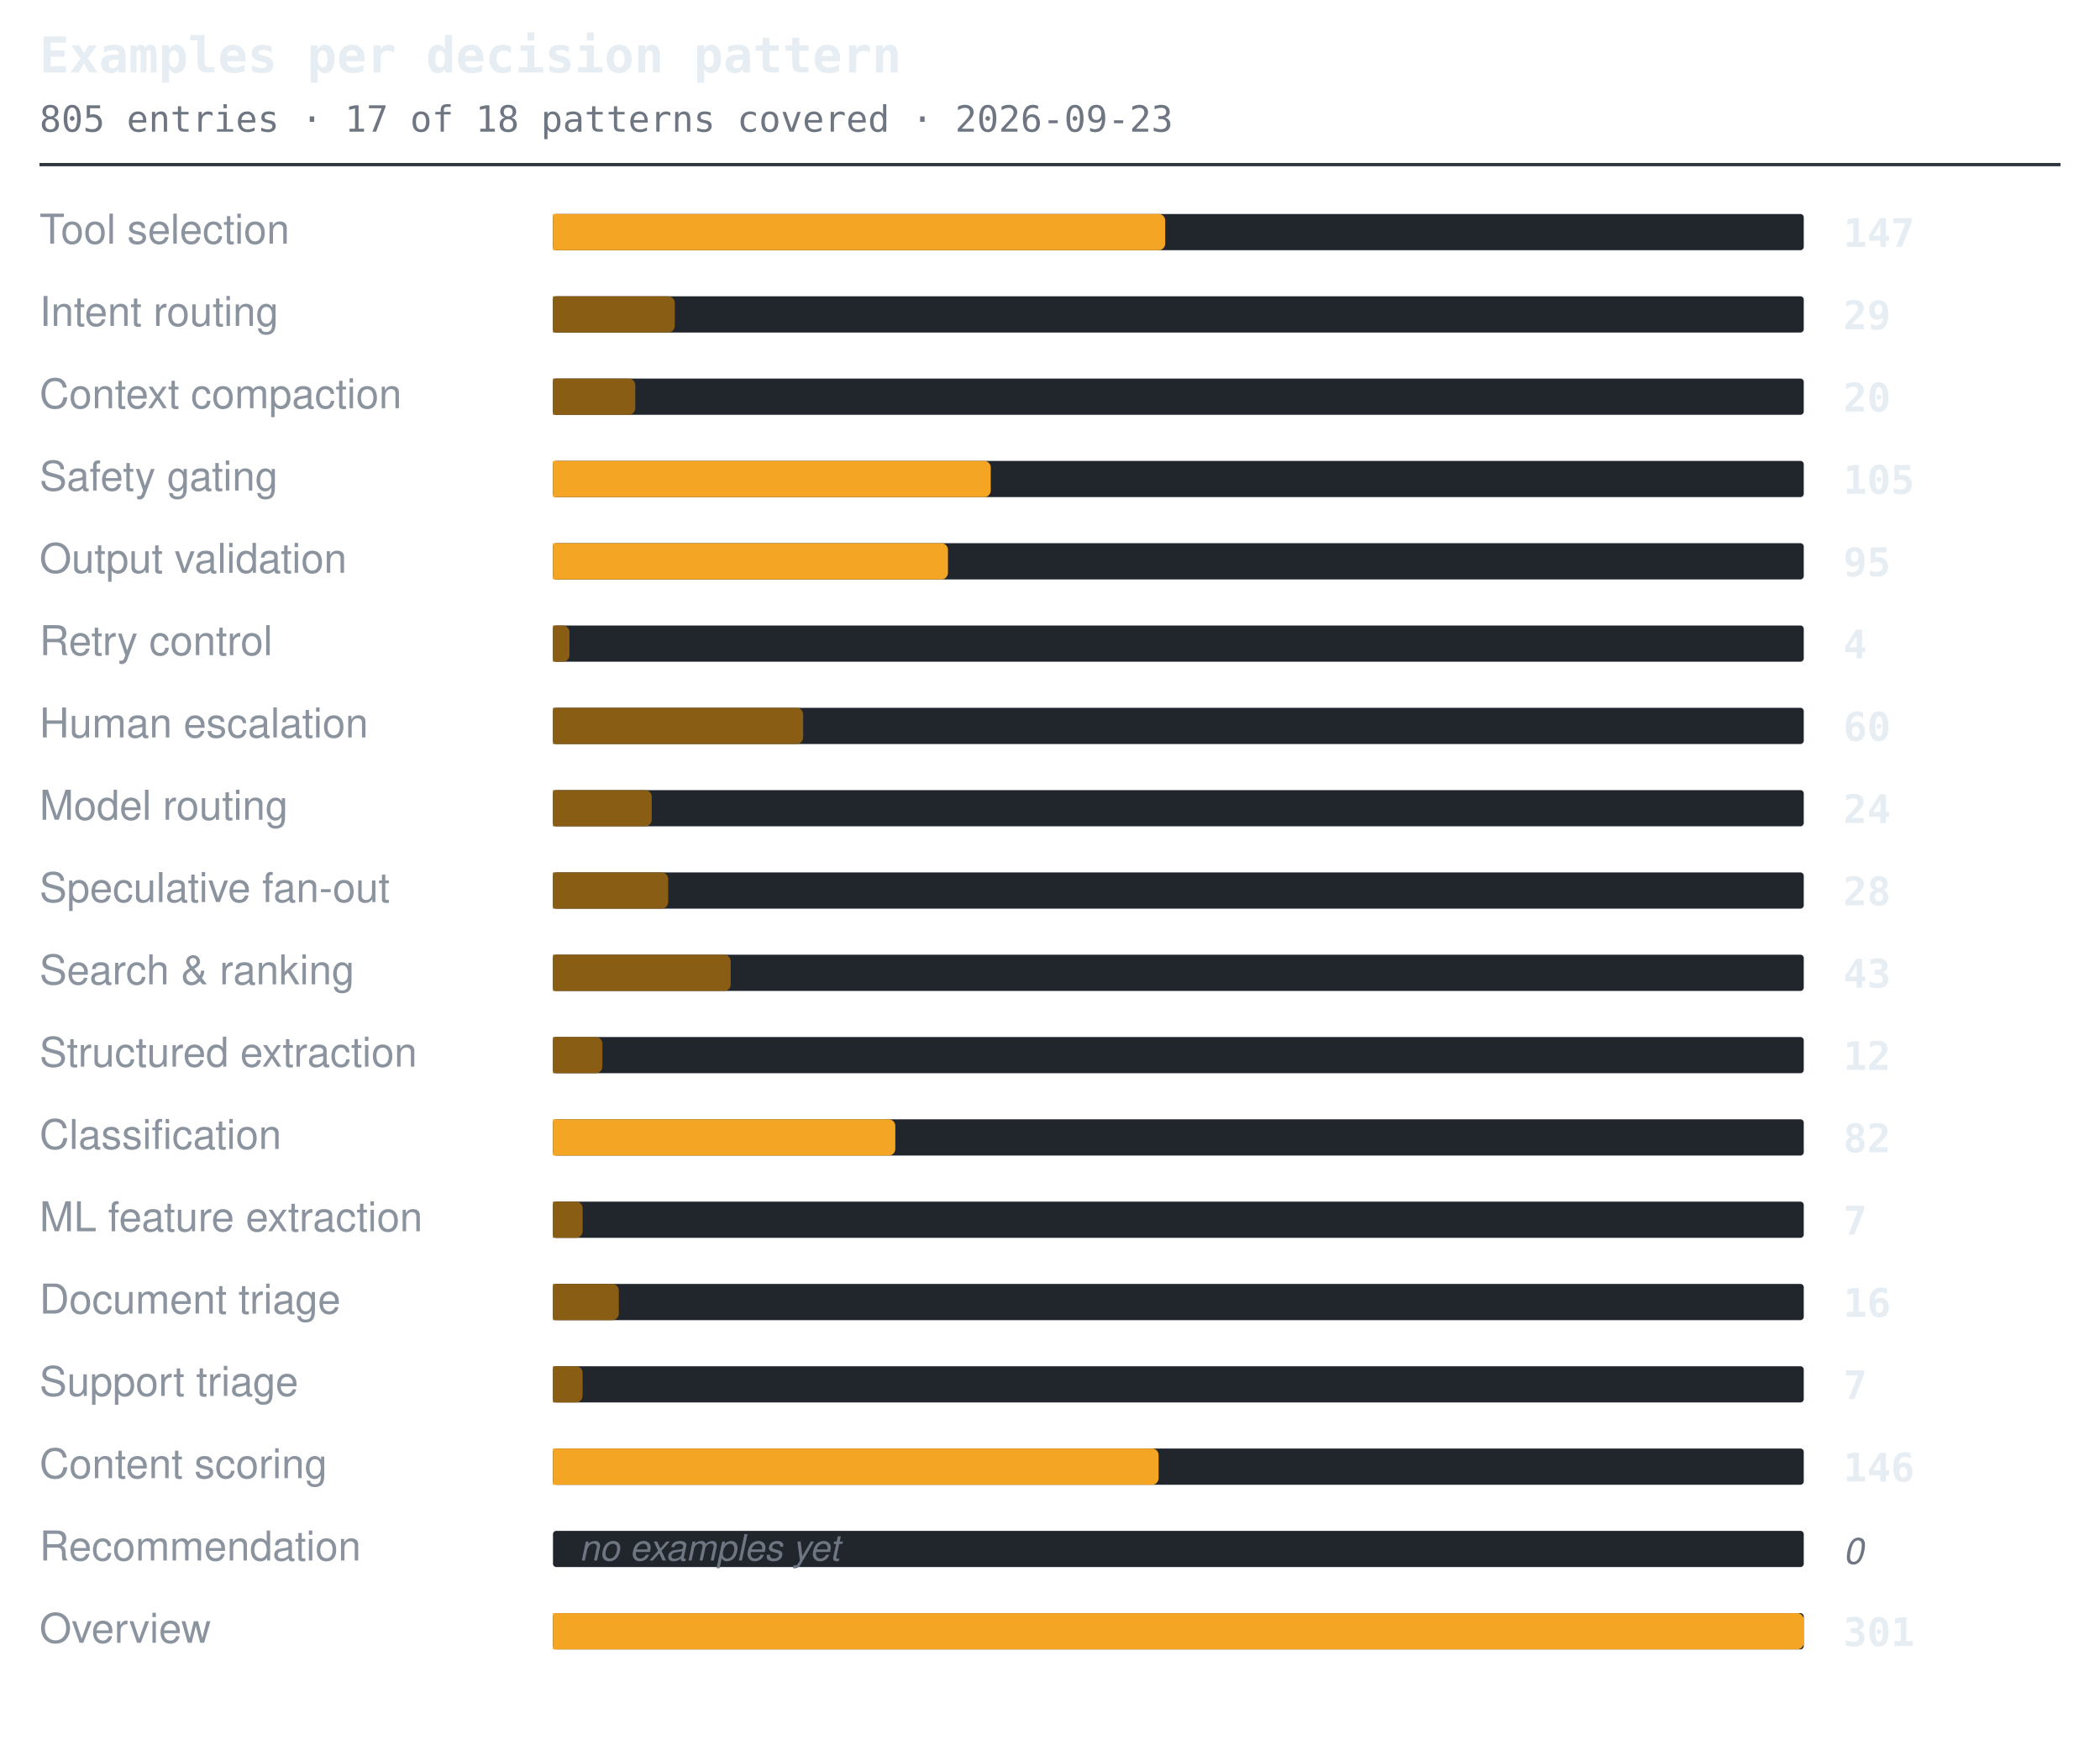
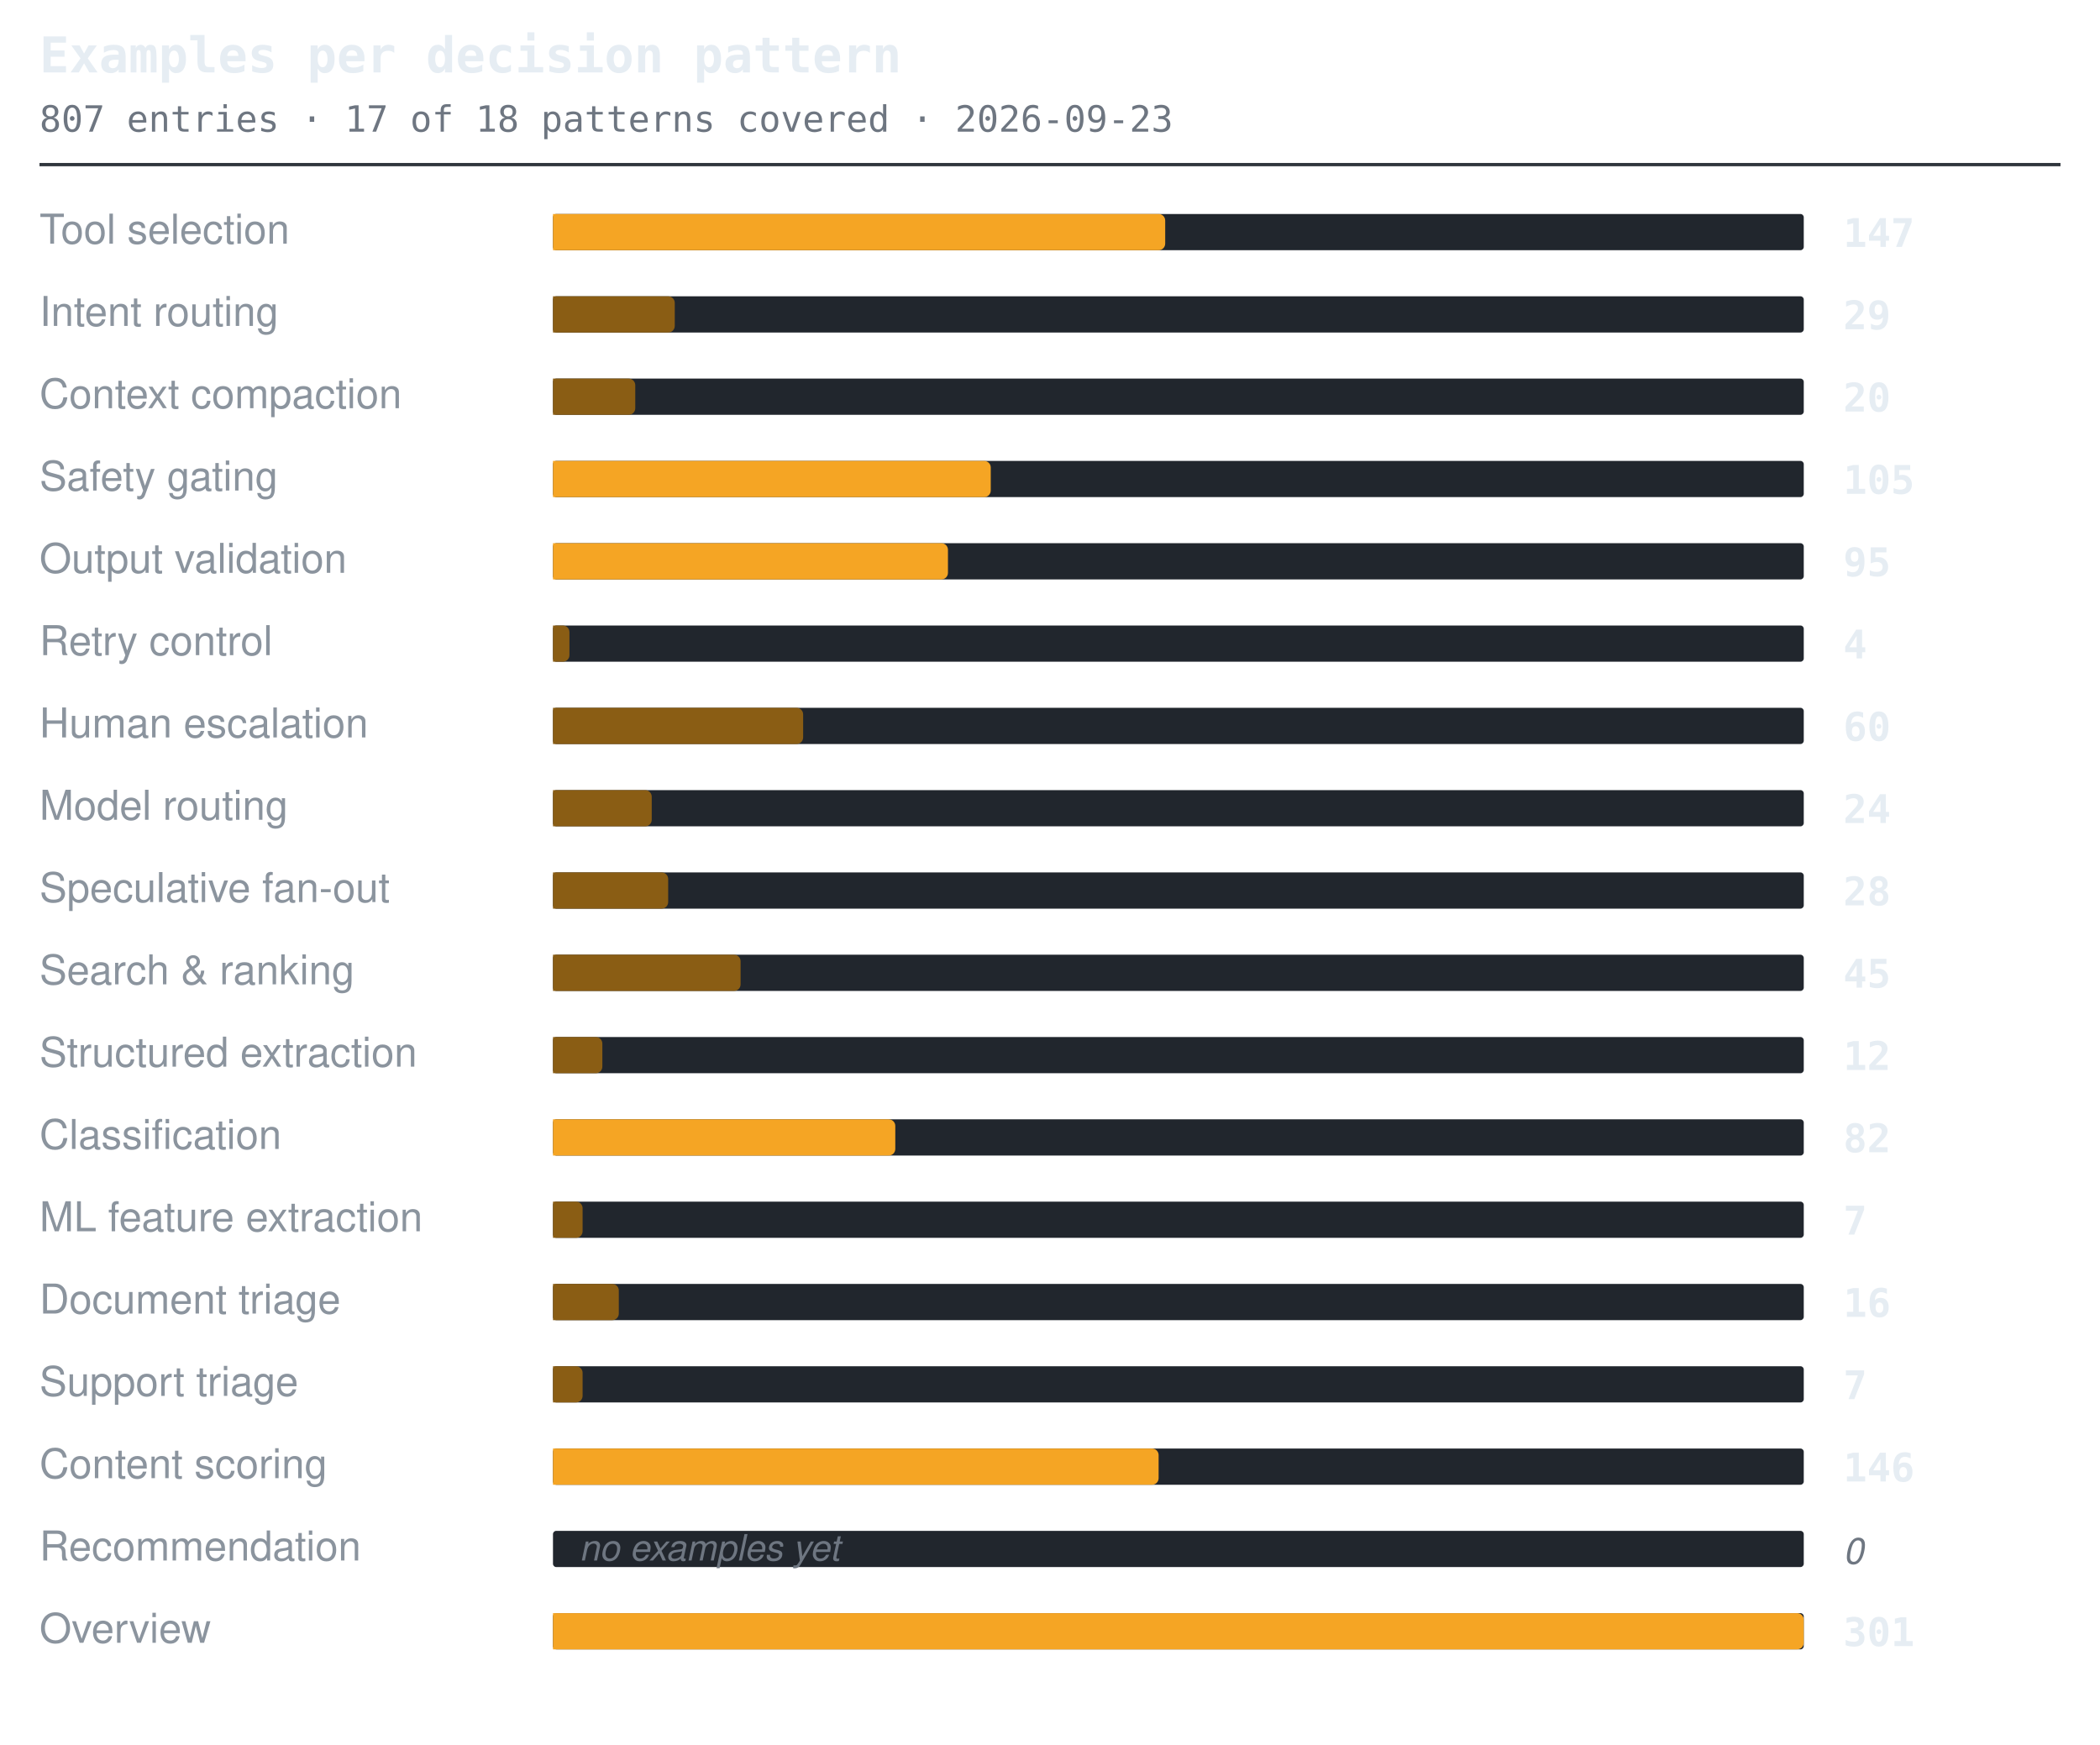
<svg xmlns="http://www.w3.org/2000/svg" width="638" height="530" viewBox="0 0 638 530" role="img" aria-label="Examples per decision pattern">
  <style>.t{font:600 15px ui-monospace,SFMono-Regular,'SF Mono',Menlo,Consolas,monospace;fill:#e6edf3}.s{font:11px ui-monospace,SFMono-Regular,'SF Mono',Menlo,Consolas,monospace;fill:#6e7681}.l{font:12.5px -apple-system,BlinkMacSystemFont,'Segoe UI',Helvetica,Arial,sans-serif;fill:#8b949e}.n{font:600 12px ui-monospace,SFMono-Regular,'SF Mono',Menlo,Consolas,monospace;fill:#e6edf3}.g{font:italic 11px -apple-system,BlinkMacSystemFont,'Segoe UI',Helvetica,Arial,sans-serif;fill:#6e7681}</style>
  <text x="12" y="22" class="t">Examples per decision pattern</text>
-   <text x="12" y="40" class="s">805 entries · 17 of 18 patterns covered · 2026-09-23</text>
+   <text x="12" y="40" class="s">807 entries · 17 of 18 patterns covered · 2026-09-23</text>
  <line x1="12" y1="50" x2="626" y2="50" stroke="#30363d" stroke-width="1" />
  <text x="12" y="74" class="l">Tool selection</text>
  <rect x="168" y="65" width="380" height="11" rx="1" fill="#21262d" />
  <path d="M168 65h184a2 2 0 0 1 2 2v7a2 2 0 0 1-2 2h-184z" fill="#f5a524" />
  <text x="560" y="75" class="n">147</text>
  <text x="12" y="99" class="l">Intent routing</text>
  <rect x="168" y="90" width="380" height="11" rx="1" fill="#21262d" />
  <path d="M168 90h35a2 2 0 0 1 2 2v7a2 2 0 0 1-2 2h-35z" fill="#8a5d14" />
  <text x="560" y="100" class="n">29</text>
  <text x="12" y="124" class="l">Context compaction</text>
  <rect x="168" y="115" width="380" height="11" rx="1" fill="#21262d" />
  <path d="M168 115h23a2 2 0 0 1 2 2v7a2 2 0 0 1-2 2h-23z" fill="#8a5d14" />
  <text x="560" y="125" class="n">20</text>
  <text x="12" y="149" class="l">Safety gating</text>
  <rect x="168" y="140" width="380" height="11" rx="1" fill="#21262d" />
  <path d="M168 140h131a2 2 0 0 1 2 2v7a2 2 0 0 1-2 2h-131z" fill="#f5a524" />
  <text x="560" y="150" class="n">105</text>
  <text x="12" y="174" class="l">Output validation</text>
  <rect x="168" y="165" width="380" height="11" rx="1" fill="#21262d" />
  <path d="M168 165h118a2 2 0 0 1 2 2v7a2 2 0 0 1-2 2h-118z" fill="#f5a524" />
  <text x="560" y="175" class="n">95</text>
  <text x="12" y="199" class="l">Retry control</text>
  <rect x="168" y="190" width="380" height="11" rx="1" fill="#21262d" />
  <path d="M168 190h3a2 2 0 0 1 2 2v7a2 2 0 0 1-2 2h-3z" fill="#8a5d14" />
  <text x="560" y="200" class="n">4</text>
  <text x="12" y="224" class="l">Human escalation</text>
  <rect x="168" y="215" width="380" height="11" rx="1" fill="#21262d" />
  <path d="M168 215h74a2 2 0 0 1 2 2v7a2 2 0 0 1-2 2h-74z" fill="#8a5d14" />
  <text x="560" y="225" class="n">60</text>
  <text x="12" y="249" class="l">Model routing</text>
  <rect x="168" y="240" width="380" height="11" rx="1" fill="#21262d" />
  <path d="M168 240h28a2 2 0 0 1 2 2v7a2 2 0 0 1-2 2h-28z" fill="#8a5d14" />
  <text x="560" y="250" class="n">24</text>
  <text x="12" y="274" class="l">Speculative fan-out</text>
  <rect x="168" y="265" width="380" height="11" rx="1" fill="#21262d" />
  <path d="M168 265h33a2 2 0 0 1 2 2v7a2 2 0 0 1-2 2h-33z" fill="#8a5d14" />
  <text x="560" y="275" class="n">28</text>
  <text x="12" y="299" class="l">Search &amp; ranking</text>
  <rect x="168" y="290" width="380" height="11" rx="1" fill="#21262d" />
-   <path d="M168 290h52a2 2 0 0 1 2 2v7a2 2 0 0 1-2 2h-52z" fill="#8a5d14" />
-   <text x="560" y="300" class="n">43</text>
+   <path d="M168 290h55a2 2 0 0 1 2 2v7a2 2 0 0 1-2 2h-55z" fill="#8a5d14" />
+   <text x="560" y="300" class="n">45</text>
  <text x="12" y="324" class="l">Structured extraction</text>
  <rect x="168" y="315" width="380" height="11" rx="1" fill="#21262d" />
  <path d="M168 315h13a2 2 0 0 1 2 2v7a2 2 0 0 1-2 2h-13z" fill="#8a5d14" />
  <text x="560" y="325" class="n">12</text>
  <text x="12" y="349" class="l">Classification</text>
  <rect x="168" y="340" width="380" height="11" rx="1" fill="#21262d" />
  <path d="M168 340h102a2 2 0 0 1 2 2v7a2 2 0 0 1-2 2h-102z" fill="#f5a524" />
  <text x="560" y="350" class="n">82</text>
  <text x="12" y="374" class="l">ML feature extraction</text>
  <rect x="168" y="365" width="380" height="11" rx="1" fill="#21262d" />
  <path d="M168 365h7a2 2 0 0 1 2 2v7a2 2 0 0 1-2 2h-7z" fill="#8a5d14" />
  <text x="560" y="375" class="n">7</text>
  <text x="12" y="399" class="l">Document triage</text>
  <rect x="168" y="390" width="380" height="11" rx="1" fill="#21262d" />
  <path d="M168 390h18a2 2 0 0 1 2 2v7a2 2 0 0 1-2 2h-18z" fill="#8a5d14" />
  <text x="560" y="400" class="n">16</text>
  <text x="12" y="424" class="l">Support triage</text>
  <rect x="168" y="415" width="380" height="11" rx="1" fill="#21262d" />
  <path d="M168 415h7a2 2 0 0 1 2 2v7a2 2 0 0 1-2 2h-7z" fill="#8a5d14" />
  <text x="560" y="425" class="n">7</text>
  <text x="12" y="449" class="l">Content scoring</text>
  <rect x="168" y="440" width="380" height="11" rx="1" fill="#21262d" />
  <path d="M168 440h182a2 2 0 0 1 2 2v7a2 2 0 0 1-2 2h-182z" fill="#f5a524" />
  <text x="560" y="450" class="n">146</text>
  <text x="12" y="474" class="l">Recommendation</text>
  <rect x="168" y="465" width="380" height="11" rx="1" fill="#21262d" />
  <text x="176" y="474" class="g">no examples yet</text>
  <text x="560" y="475" class="g">0</text>
  <text x="12" y="499" class="l">Overview</text>
  <rect x="168" y="490" width="380" height="11" rx="1" fill="#21262d" />
  <path d="M168 490h378a2 2 0 0 1 2 2v7a2 2 0 0 1-2 2h-378z" fill="#f5a524" />
  <text x="560" y="500" class="n">301</text>
</svg>
